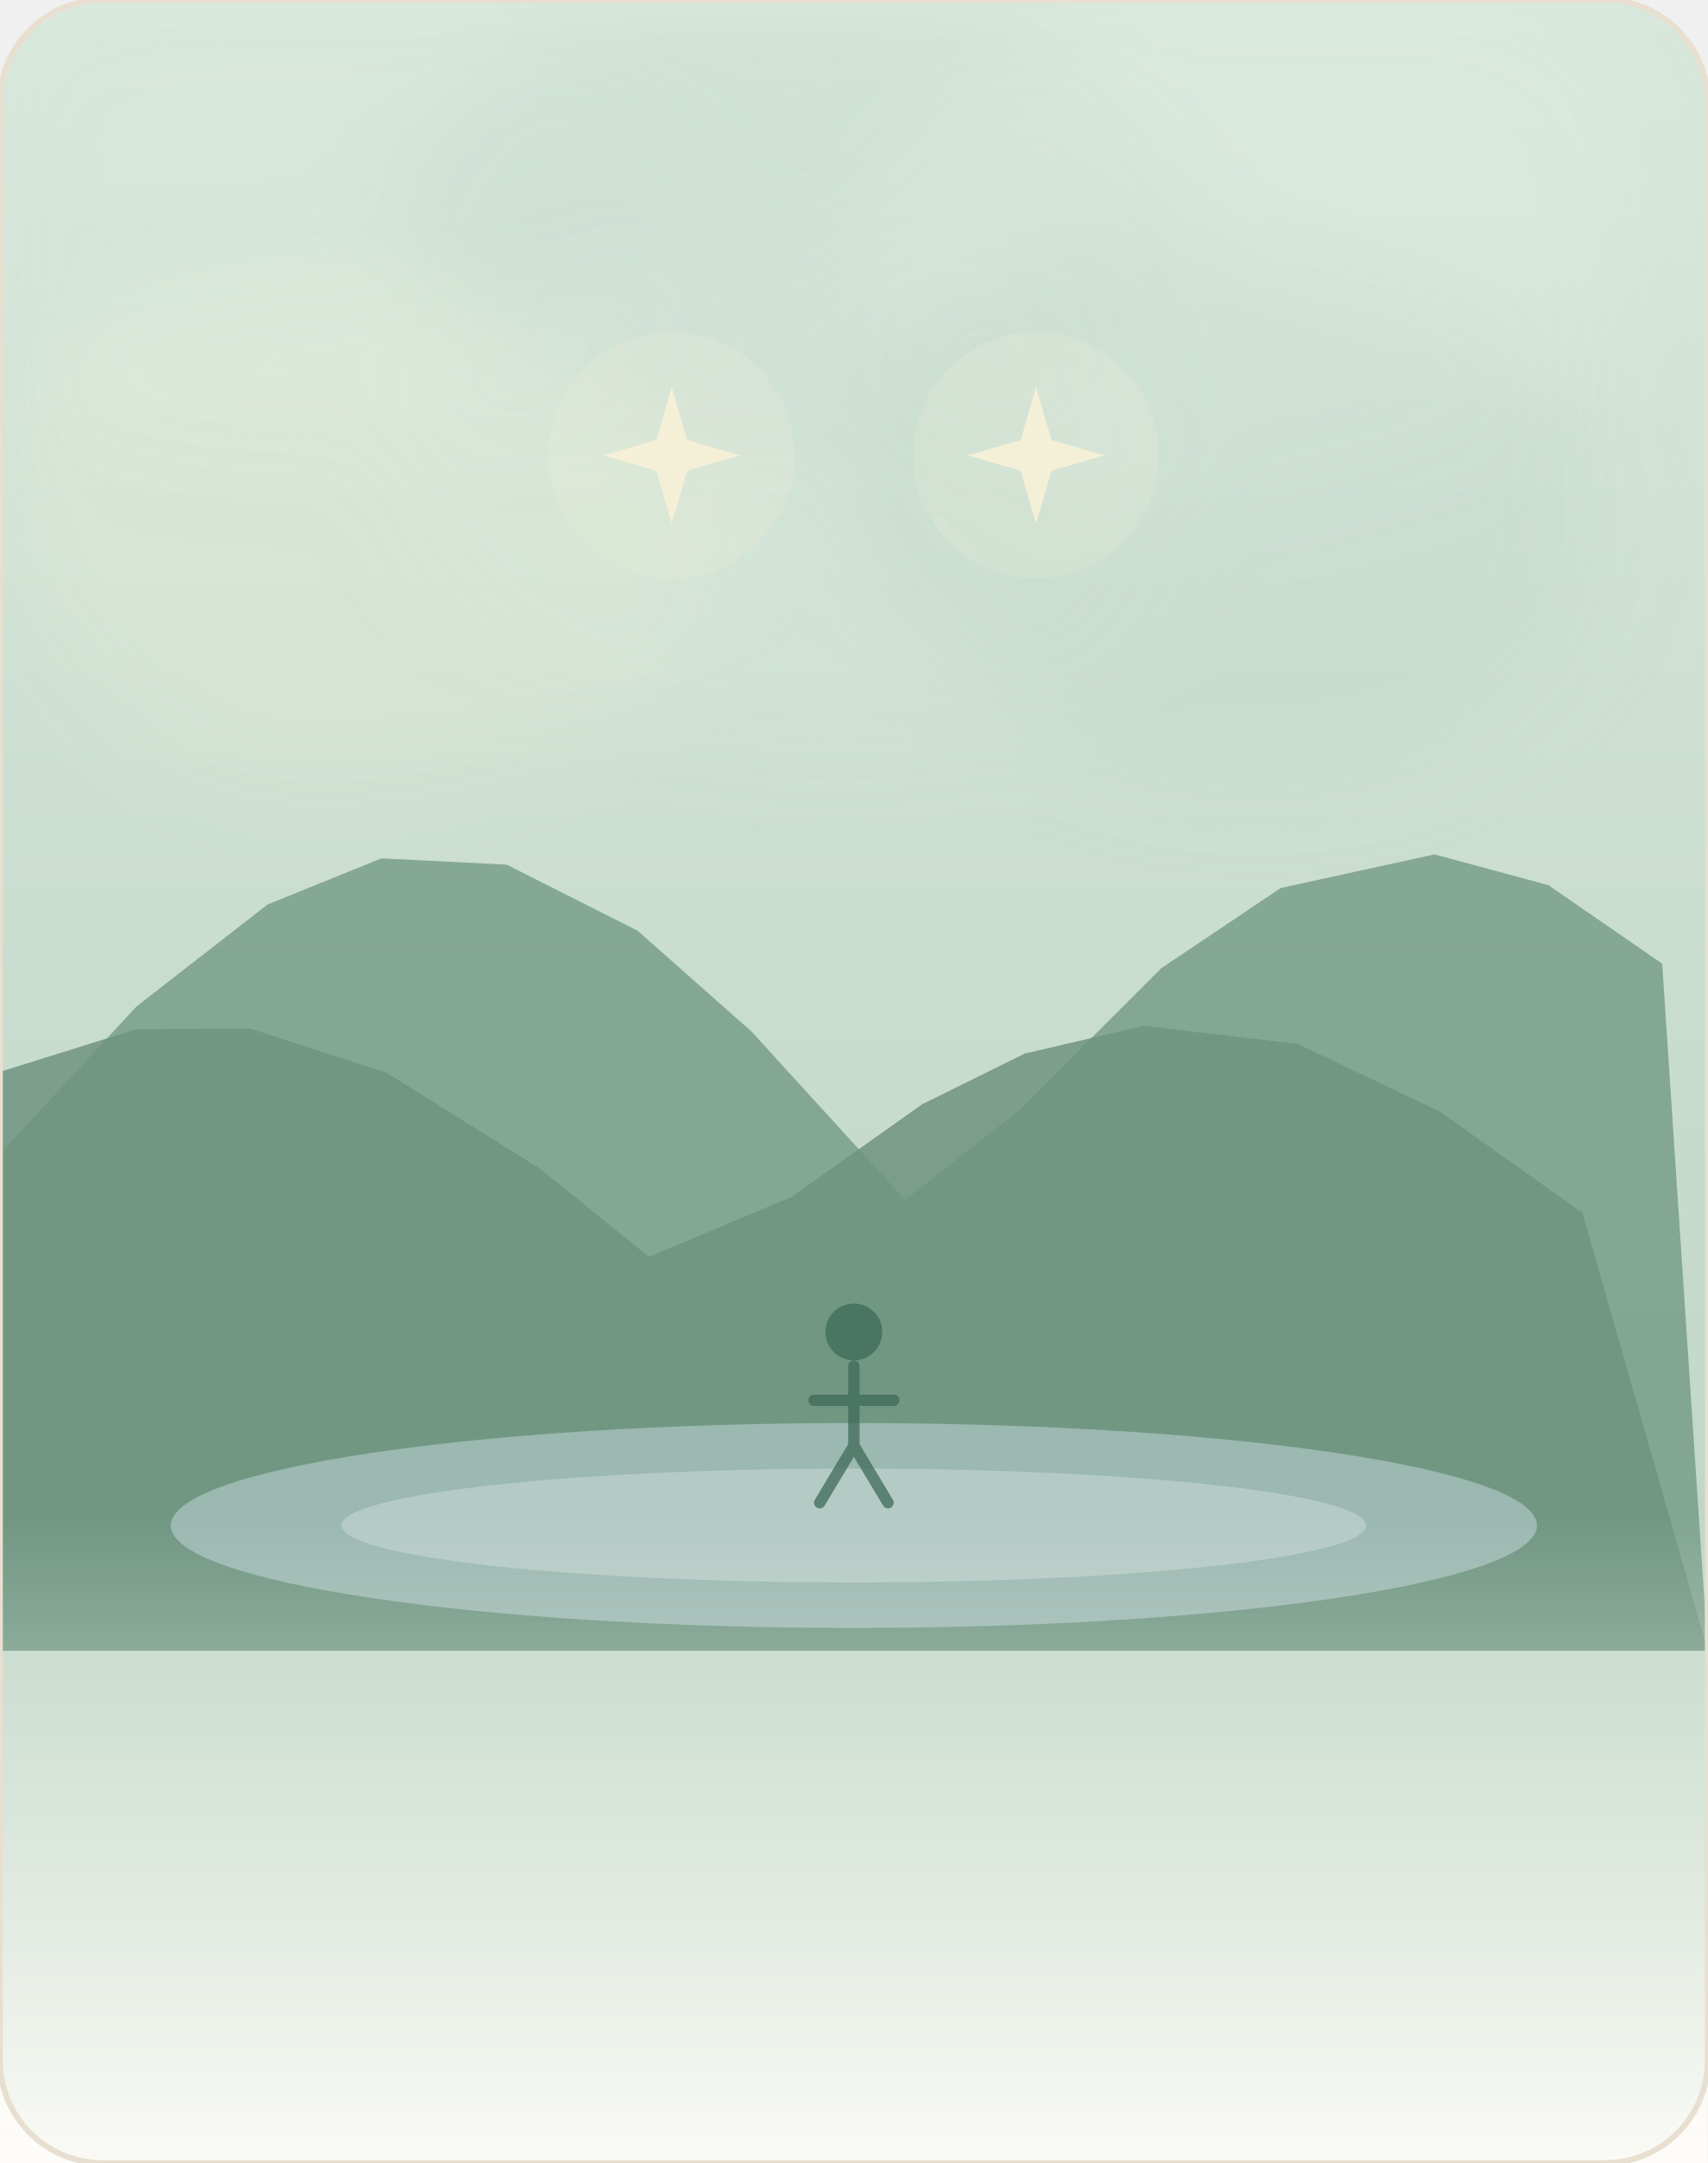
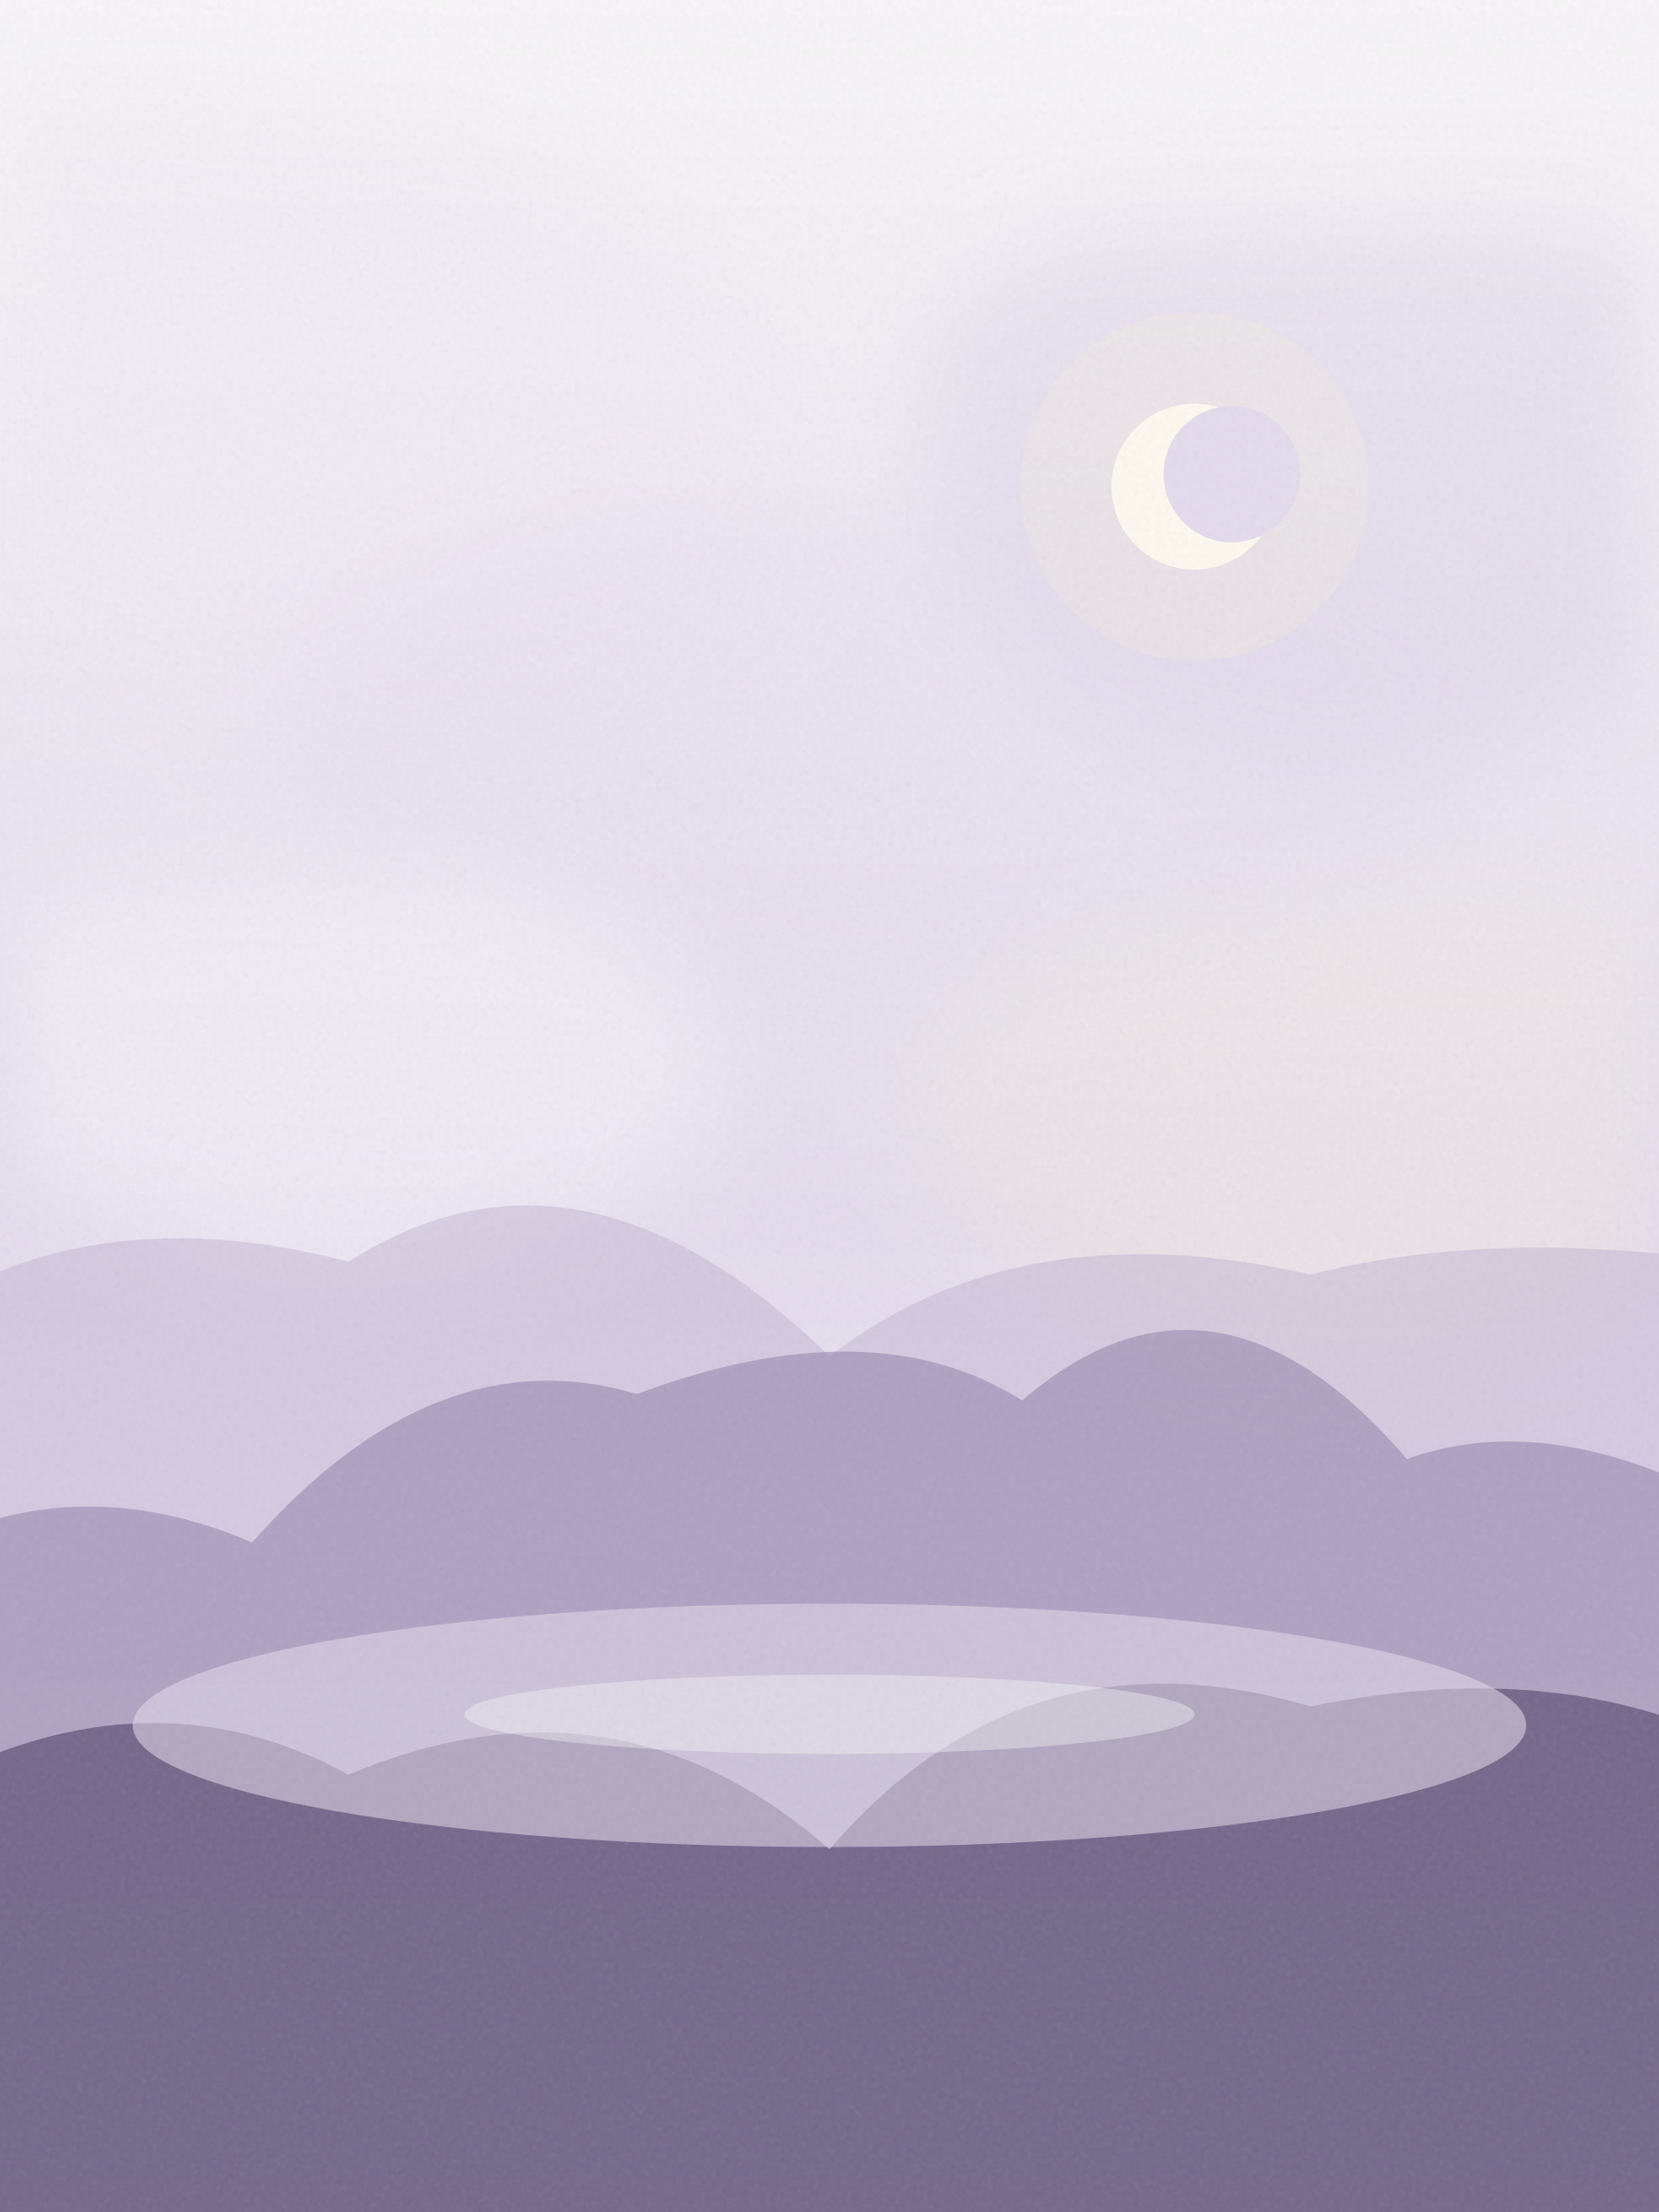
- <svg xmlns="http://www.w3.org/2000/svg" viewBox="0 0 300 380" width="300" height="380">
+ <svg xmlns="http://www.w3.org/2000/svg" viewBox="0 0 360 480" width="360" height="480">
  <defs>
-     <linearGradient id="skygrad" x1="0" y1="0" x2="0" y2="1">
-       <stop offset="0%" stop-color="#d8e8dc" />
-       <stop offset="100%" stop-color="#b7d0c0" />
+     <linearGradient id="g4sky" x1="0" y1="0" x2="0" y2="1">
+       <stop offset="0%" stop-color="#f8f6f8" />
+       <stop offset="55%" stop-color="#e4dced" />
+       <stop offset="100%" stop-color="#f0eaf4" />
    </linearGradient>
-     <linearGradient id="paper" x1="0" y1="0" x2="0" y2="1">
-       <stop offset="0%" stop-color="#fffdf9" stop-opacity="0" />
-       <stop offset="70%" stop-color="#fffdf9" stop-opacity="0" />
-       <stop offset="100%" stop-color="#fffdf9" stop-opacity="0.95" />
-     </linearGradient>
-     <filter id="soft">
-       <feGaussianBlur stdDeviation="8" />
+     <filter id="g4soft" x="-30%" y="-30%" width="160%" height="160%">
+       <feGaussianBlur stdDeviation="10" />
+     </filter>
+     <filter id="g4grain" x="0" y="0" width="100%" height="100%">
+       <feTurbulence type="fractalNoise" baseFrequency="0.85" numOctaves="2" seed="4" />
+       <feColorMatrix type="saturate" values="0" />
+       <feComponentTransfer>
+         <feFuncA type="linear" slope="0.18" />
+       </feComponentTransfer>
    </filter>
  </defs>
-   <rect width="300" height="380" rx="18" fill="url(#skygrad)" />
-   <g filter="url(#soft)" opacity="0.9">
-     <path d="M 128.5 40.0 Q 128.5 40.0 119.5 53.1 Q 110.6 66.3 94.4 73.1 Q 78.2 79.9 59.8 80.4 Q 41.4 80.9 20.4 76.2 Q -0.6 71.4 -3.6 55.7 Q -6.7 40.0 -3.3 24.4 Q 0.0 8.9 20.2 2.9 Q 40.4 -3.0 59.8 -2.6 Q 79.2 -2.1 96.6 4.9 Q 114.0 12.0 121.2 26.0 Z" fill="#d8e8dc" opacity="0.265" />
-     <path d="M 212.2 40.0 Q 212.2 40.0 199.4 52.1 Q 186.6 64.2 172.5 72.3 Q 158.4 80.4 139.8 80.9 Q 121.2 81.3 106.2 73.3 Q 91.1 65.4 77.7 52.7 Q 64.3 40.0 74.6 25.7 Q 84.9 11.4 102.2 3.2 Q 119.5 -5.0 141.0 -7.2 Q 162.4 -9.3 178.9 1.0 Q 195.3 11.3 203.8 25.6 Z" fill="#b7d0c0" opacity="0.241" />
-     <path d="M 288.5 40.0 Q 288.5 40.0 283.2 55.0 Q 278.0 70.1 258.8 76.7 Q 239.7 83.4 218.0 87.8 Q 196.3 92.2 180.5 80.4 Q 164.7 68.7 154.7 54.3 Q 144.6 40.0 156.6 26.6 Q 168.5 13.2 183.0 2.0 Q 197.6 -9.3 219.0 -7.1 Q 240.4 -4.9 261.2 1.5 Q 281.9 7.9 285.2 23.9 Z" fill="#e8f0ea" opacity="0.226" />
-     <path d="M 126.7 90.0 Q 126.7 90.0 124.1 106.0 Q 121.5 121.9 101.8 130.1 Q 82.0 138.4 59.4 139.7 Q 36.8 141.1 23.6 128.4 Q 10.5 115.7 2.7 102.9 Q -5.1 90.0 0.1 75.8 Q 5.2 61.5 23.0 54.7 Q 40.8 47.8 60.1 47.5 Q 79.4 47.3 93.1 56.5 Q 106.7 65.8 116.7 77.9 Z" fill="#f4f0d8" opacity="0.232" />
-     <path d="M 209.5 90.0 Q 209.5 90.0 203.6 105.0 Q 197.7 119.9 178.6 126.5 Q 159.6 133.1 140.7 131.6 Q 121.7 130.1 105.4 123.3 Q 89.1 116.4 76.8 103.2 Q 64.5 90.0 72.1 74.3 Q 79.7 58.7 99.2 50.9 Q 118.6 43.0 140.2 42.6 Q 161.8 42.2 178.2 51.9 Q 194.6 61.7 202.0 75.8 Z" fill="#d8e8dc" opacity="0.291" />
-     <path d="M 281.5 90.0 Q 281.5 90.0 278.3 104.3 Q 275.1 118.6 258.4 128.0 Q 241.6 137.4 220.1 137.3 Q 198.5 137.2 182.7 127.4 Q 166.8 117.6 156.1 103.8 Q 145.3 90.0 151.8 74.0 Q 158.3 58.0 177.9 49.3 Q 197.6 40.7 217.9 45.3 Q 238.3 49.8 255.9 56.0 Q 273.6 62.2 277.5 76.1 Z" fill="#b7d0c0" opacity="0.258" />
+   <rect width="360" height="480" fill="url(#g4sky)" />
+   <g filter="url(#g4soft)">
+     <path d="M 102.3 26.5 Q 64.4 12.5 102.3 26.5 Q 140.2 40.6 161.3 63.5 Q 182.5 86.4 171.4 116.1 Q 160.3 145.9 112.4 155.1 Q 64.4 164.2 24.6 149.3 Q -15.2 134.3 -27.9 110.4 Q -40.6 86.4 -38.1 56.0 Q -35.5 25.7 14.5 19.1 Z" fill="#f0eaf4" opacity="0.46" />
+     <path d="M 329.4 48.6 Q 289.5 43.0 329.4 48.6 Q 369.3 54.1 390.3 79.9 Q 411.2 105.6 382.8 130.3 Q 354.5 154.9 322.0 163.9 Q 289.5 172.9 255.7 162.8 Q 221.9 152.7 209.7 129.1 Q 197.4 105.6 200.2 81.4 Q 203.0 57.3 246.2 50.1 Z" fill="#d4c8e2" opacity="0.35" />
+     <path d="M 249.1 110.0 Q 191.8 97.7 249.1 110.0 Q 306.4 122.3 318.8 142.8 Q 331.3 163.2 311.2 181.1 Q 291.1 199.0 241.4 213.1 Q 191.8 227.3 149.2 212.3 Q 106.7 197.3 74.0 180.2 Q 41.2 163.2 65.0 143.0 Q 88.7 122.9 140.2 110.3 Z" fill="#e4dced" opacity="0.36" />
+     <path d="M 100.1 189.4 Q 68.3 183.9 100.1 189.4 Q 132.0 194.8 146.5 212.6 Q 161.0 230.4 153.5 246.3 Q 145.9 262.1 107.1 273.8 Q 68.3 285.4 37.8 272.2 Q 7.3 259.0 -7.7 244.7 Q -22.6 230.4 -14.3 215.0 Q -5.9 199.7 31.2 191.8 Z" fill="#fff" opacity="0.35" />
+     <path d="M 332.2 192.7 Q 296.7 191.9 332.2 192.7 Q 367.6 193.5 386.6 216.7 Q 405.6 240.0 389.7 256.8 Q 373.9 273.7 335.3 290.5 Q 296.7 307.3 260.3 293.3 Q 224.0 279.4 206.1 259.7 Q 188.2 240.0 205.6 221.1 Q 223.0 202.3 259.8 197.1 Z" fill="#f6f0dc" opacity="0.32" />
  </g>
-   <path d="M 0,290 L 0,188.3 L 24,180.8 L 44,180.7 L 68,188.5 L 95,205.4 L 114,220.8 L 139,210.3 L 162,194.0 L 180,185.1 L 201,180.2 L 228,183.4 L 253,195.3 L 278,213.1 L 300,290 Z" fill="#3f6a58" opacity="0.55" />
-   <path d="M 0,290 L 0,202.7 L 24,176.8 L 47,158.9 L 67,150.8 L 89,151.9 L 112,163.5 L 132,181.2 L 159,210.8 L 179,195.1 L 204,170.1 L 225,156.0 L 252,150.1 L 272,155.5 L 292,169.3 L 300,290 Z" fill="#6e9580" opacity="0.75" />
-   <ellipse cx="150" cy="268" rx="120" ry="18" fill="#cfe0e8" opacity="0.45" />
-   <ellipse cx="150" cy="268" rx="90" ry="10" fill="#ffffff" opacity="0.25" />
+   <circle cx="259.2" cy="105.6" r="37.8" fill="#f6f0dc" opacity="0.28" />
+   <circle cx="259.2" cy="105.6" r="18.0" fill="#fffaf0" />
+   <circle cx="267.3" cy="102.9" r="14.8" fill="#e4dced" />
  <g>
-     <circle cx="118" cy="80" r="21.6" fill="#f4f0d8" opacity="0.18" />
-     <polygon points="118.0,68.0 120.7,77.3 130.0,80.0 120.7,82.7 118.0,92.0 115.3,82.7 106.0,80.0 115.3,77.3" fill="#f4f0d8" />
-     <circle cx="182" cy="80" r="21.6" fill="#f4f0d8" opacity="0.18" />
-     <polygon points="182.0,68.0 184.7,77.3 194.0,80.0 184.7,82.7 182.0,92.0 179.3,82.7 170.0,80.0 179.3,77.3" fill="#f4f0d8" />
+     <path d="M -28.8 484.0 L -28.8 293.2 Q 13.7 257.5 75.6 273.8 Q 126.0 241.6 180.0 294.3 Q 221.6 262.2 284.4 276.6 Q 328.6 265.2 388.8 276.0 L 388.8 484.0 Z" fill="#b5a6c8" opacity="0.38" />
+     <path d="M -28.8 484.0 L -28.8 342.8 Q 10.8 315.8 54.7 334.7 Q 94.6 289.5 138.2 302.5 Q 189.3 283.4 221.8 303.9 Q 263.5 267.9 305.3 316.6 Q 341.1 303.7 388.8 334.6 L 388.8 484.0 Z" fill="#8a7aa4" opacity="0.5" />
+     <path d="M -28.8 484.0 L -28.8 395.0 Q 27.1 358.5 75.6 385.1 Q 133.7 360.7 180.0 401.3 Q 222.4 352.0 284.4 370.3 Q 345.6 357.7 388.8 385.6 L 388.8 484.0 Z" fill="#5c5074" opacity="0.72" />
  </g>
-   <circle cx="150" cy="234" r="5" fill="#3f6a58" opacity="0.75" />
-   <path d="M 150 240 L 150 254 M 143 246 L 157 246 M 150 254 L 144 264 M 150 254 L 156 264" stroke="#3f6a58" stroke-width="2" stroke-linecap="round" opacity="0.75" fill="none" />
-   <rect width="300" height="380" fill="url(#paper)" />
-   <rect width="300" height="380" rx="18" fill="none" stroke="#e8dfd0" stroke-width="1" />
+   <ellipse cx="180.0" cy="374.4" rx="151.2" ry="26.4" fill="#e4dcec" opacity="0.55" />
+   <ellipse cx="180.0" cy="372.0" rx="79.2" ry="8.6" fill="#fff" opacity="0.35" />
+   <rect width="360" height="480" filter="url(#g4grain)" opacity="0.55" />
</svg>
